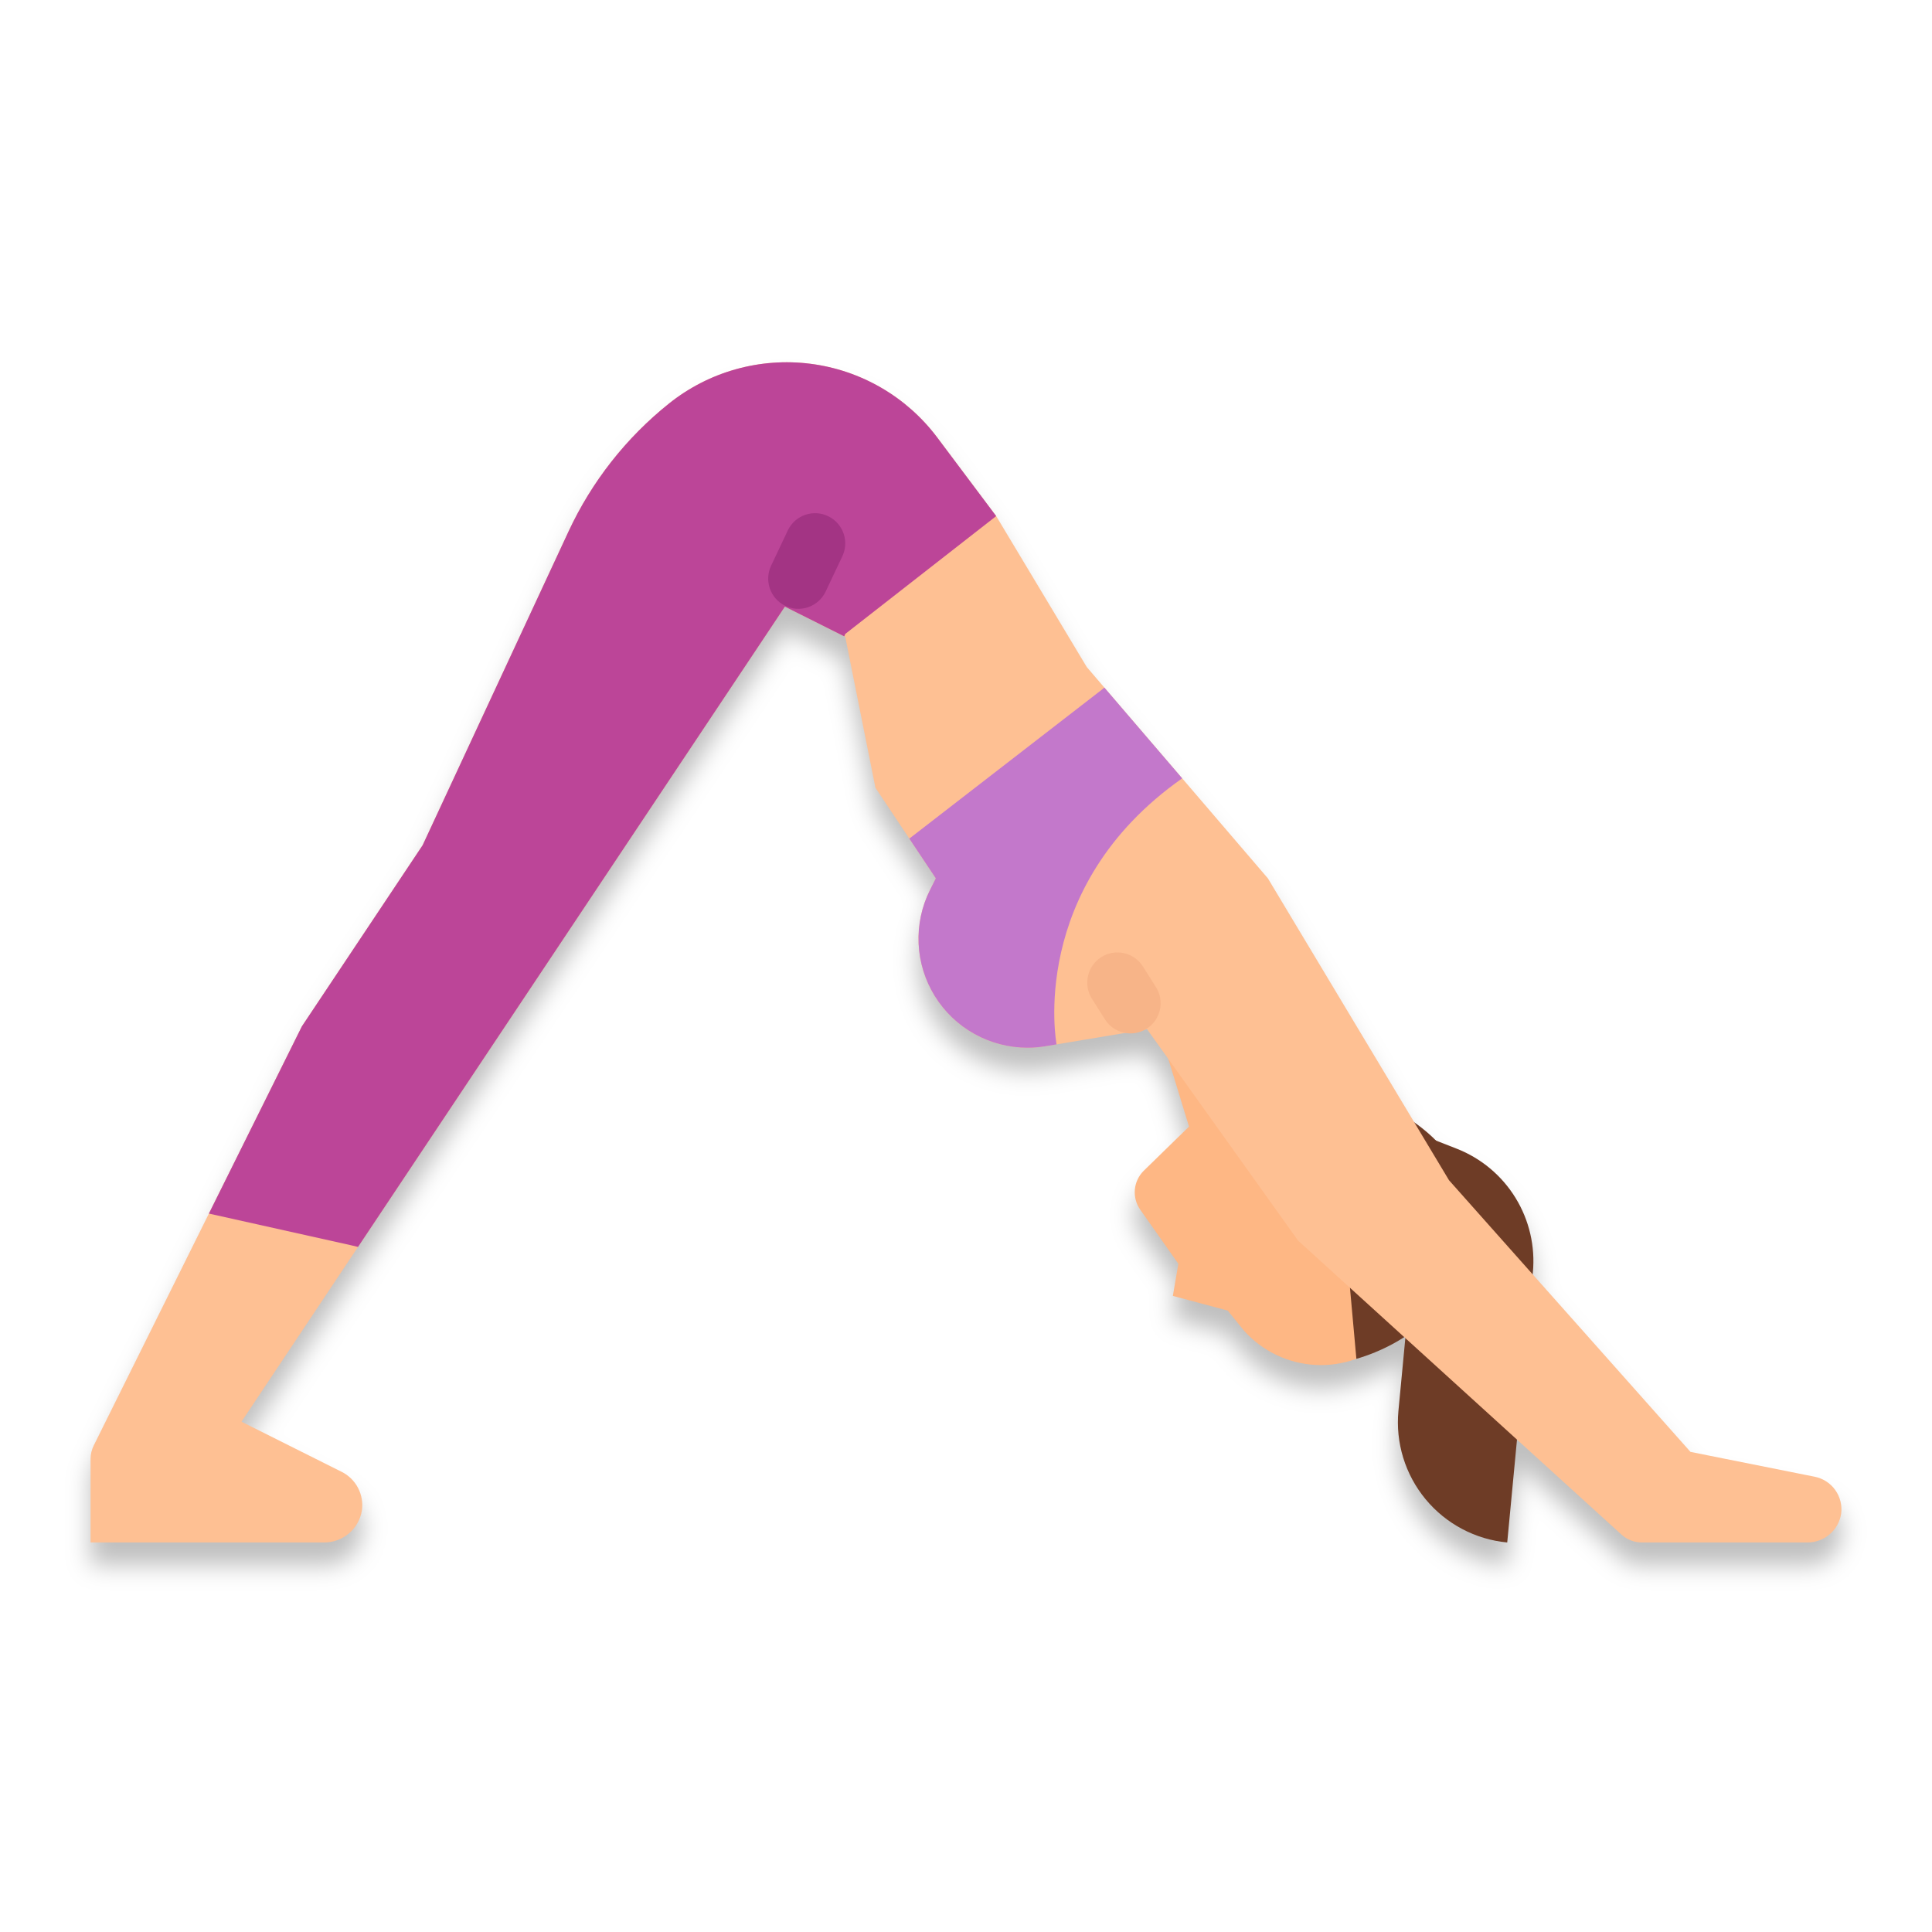
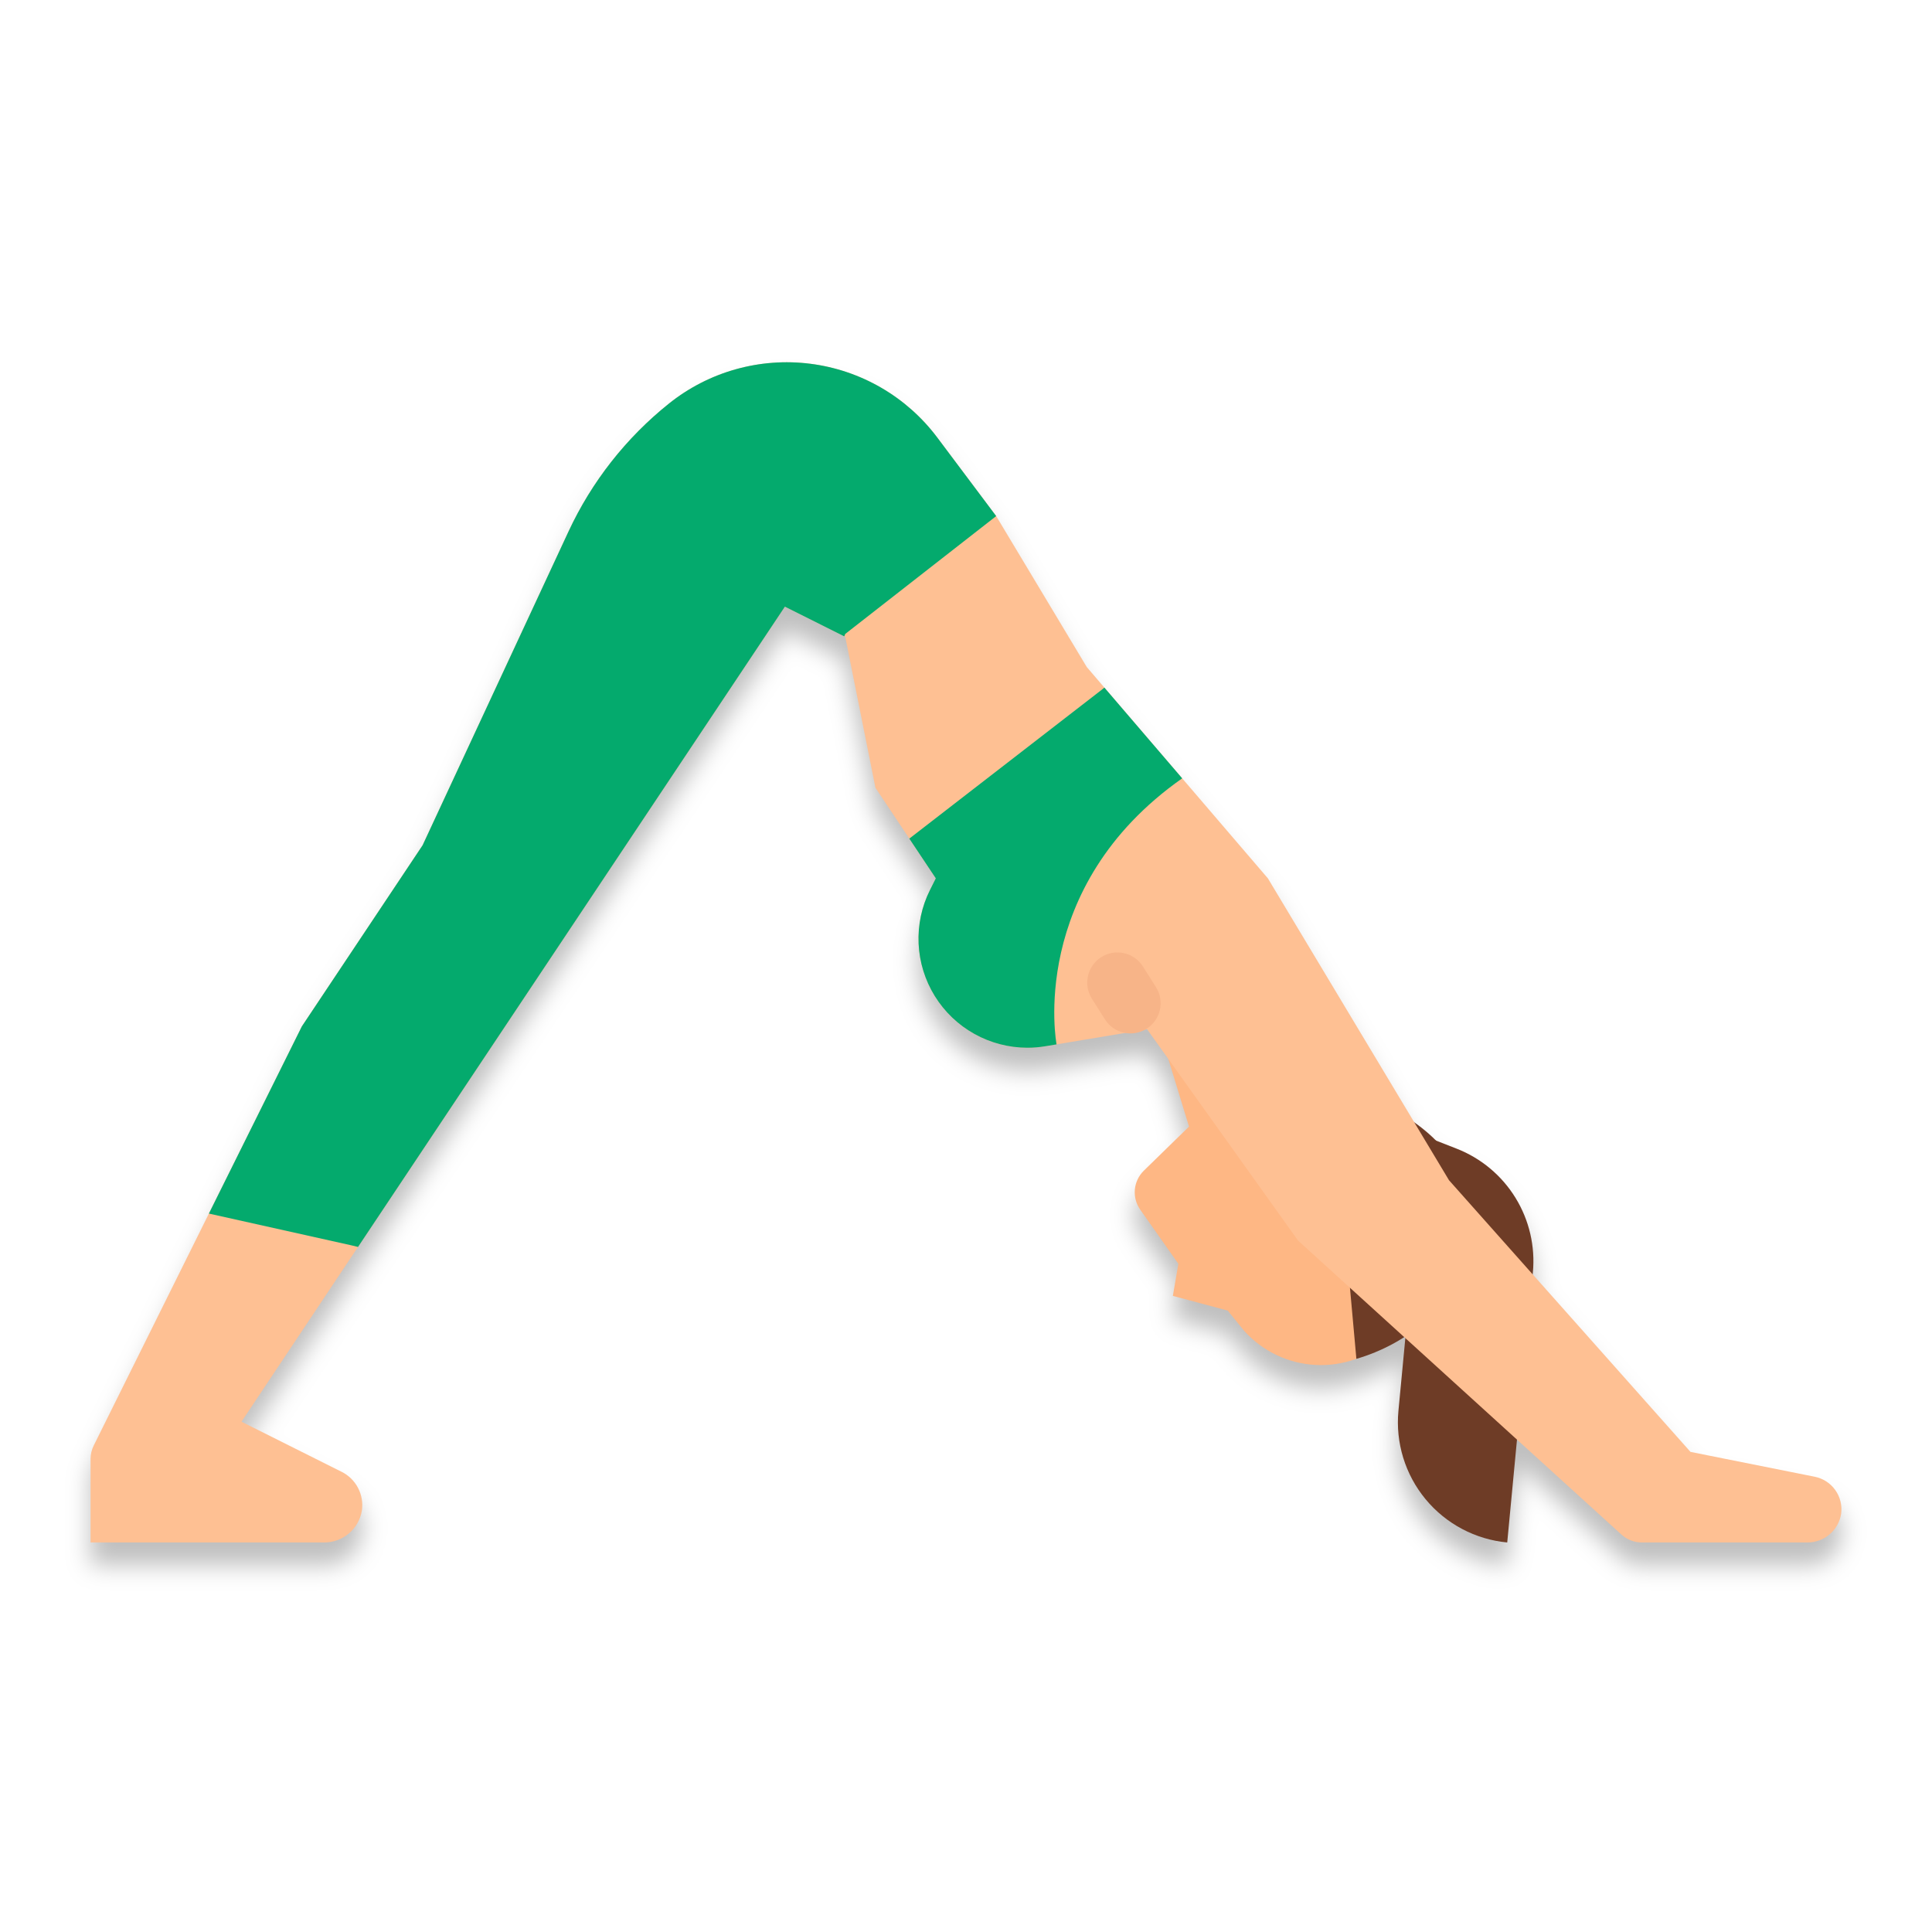
<svg xmlns="http://www.w3.org/2000/svg" width="340" height="340" viewBox="0 0 340 340" fill="none">
  <g filter="url(#filter0_d)">
    <path d="M233.75 209.757L244.2 218.253C245.557 219.357 246.62 220.778 247.296 222.392C247.972 224.005 248.239 225.76 248.074 227.501L246.101 248.286C245.568 253.897 247.286 259.489 250.877 263.833C254.467 268.177 259.636 270.917 265.246 271.449L269.758 223.942C270.195 219.345 269.121 214.731 266.701 210.797C264.281 206.864 260.645 203.827 256.344 202.145L235.255 193.892L233.75 209.757Z" fill="#6E3C26" />
    <path d="M225.626 188.842C235.374 199.516 247.412 209.029 247.412 209.029C254.132 216.486 252.094 228.836 244.636 235.556C242.863 237.155 240.793 238.389 238.542 239.188C236.292 239.986 233.907 240.333 231.522 240.209C229.138 240.085 226.801 239.493 224.646 238.465C222.491 237.437 220.559 235.995 218.962 234.221L216.057 230.642L206.406 228.055L207.371 222.405L200.664 212.883C199.936 211.851 199.6 210.594 199.716 209.336C199.832 208.079 200.392 206.904 201.295 206.021L209.246 198.261L201.172 171.859L218.385 163.455L225.626 188.842Z" fill="#FEB784" />
    <path d="M229.385 202.068L236.823 203.172C238.342 203.25 239.783 203.869 240.886 204.916C241.989 205.963 242.682 207.37 242.839 208.883C242.997 210.396 242.609 211.915 241.745 213.167C240.881 214.419 239.598 215.321 238.127 215.71L236.621 216.109L238.7 239.134C247.06 236.724 258.974 229.325 258.678 214.282C258.262 193.105 225.626 188.841 225.626 188.841L229.385 202.068Z" fill="#6E3C26" />
    <path d="M324.013 266.377C323.795 267.804 323.068 269.103 321.966 270.035C320.865 270.967 319.463 271.47 318.02 271.449H288.929C287.607 271.449 286.333 270.956 285.355 270.068L228.438 218.324L201.875 181.136L185.938 183.793L183.972 184.118C182.928 184.295 181.87 184.384 180.811 184.384C177.542 184.381 174.328 183.544 171.473 181.95C168.619 180.357 166.219 178.061 164.501 175.279C162.784 172.498 161.805 169.324 161.659 166.058C161.512 162.792 162.203 159.543 163.665 156.619L164.688 154.574L160.026 147.581L154.063 138.636L148.75 112.074L148.577 111.988L138.125 106.761L63.006 219.44L42.5 250.199L60.118 259.011C61.357 259.629 62.369 260.622 63.01 261.85C63.65 263.078 63.886 264.476 63.684 265.846C63.42 267.428 62.598 268.862 61.368 269.89C60.138 270.918 58.58 271.471 56.977 271.449H15.938V256.758C15.938 255.938 16.127 255.129 16.492 254.395L36.763 213.569L53.125 180.625L74.375 148.75L100.054 93.527C104.132 84.76 110.182 77.055 117.732 71.015C121.199 68.241 125.187 66.192 129.461 64.99C133.735 63.788 138.207 63.456 142.612 64.016C147.016 64.575 151.264 66.014 155.102 68.246C158.939 70.478 162.29 73.459 164.953 77.011L175.313 90.824L182.119 102.166L191.25 117.386L194.351 121.006L208.044 136.976L223.125 154.574L255 207.699L297.5 255.511L319.368 259.881C320.821 260.174 322.109 261.007 322.971 262.213C323.834 263.419 324.206 264.907 324.013 266.377V266.377Z" fill="#FEC093" />
    <path d="M201.137 170.087C199.57 167.608 196.29 166.868 193.811 168.435C191.331 170.002 190.592 173.282 192.158 175.761L194.453 179.392C196.02 181.872 199.3 182.611 201.779 181.045C204.259 179.478 204.998 176.198 203.432 173.719L201.137 170.087Z" fill="#F7B488" />
-     <path d="M185.938 183.793L183.972 184.118C182.928 184.295 181.87 184.384 180.811 184.384C177.542 184.381 174.328 183.544 171.473 181.951C168.619 180.357 166.219 178.061 164.501 175.279C162.784 172.498 161.805 169.324 161.659 166.058C161.512 162.792 162.203 159.543 163.665 156.619L164.688 154.574L160.026 147.581L193.906 121.371L194.351 121.006L208.044 136.976C180.685 156.221 185.938 183.793 185.938 183.793Z" fill="#C378CB" />
-     <path d="M175.312 90.824L148.75 111.563L148.577 111.988L138.125 106.761L63.006 219.44L61.758 219.141L36.763 213.569L53.125 180.625L74.375 148.75L100.054 93.527C104.132 84.76 110.182 77.055 117.732 71.015C121.198 68.241 125.187 66.192 129.461 64.99C133.735 63.788 138.207 63.456 142.612 64.016C147.016 64.575 151.264 66.014 155.101 68.246C158.939 70.478 162.289 73.459 164.953 77.011L175.312 90.824Z" fill="#BC4598" />
-     <path d="M138.125 106.582C136.865 105.952 135.906 104.847 135.461 103.51C135.015 102.174 135.119 100.715 135.749 99.455L138.685 93.25C139.315 91.99 140.42 91.032 141.756 90.586C143.093 90.141 144.552 90.244 145.812 90.874C147.072 91.504 148.031 92.609 148.476 93.946C148.922 95.282 148.818 96.741 148.188 98.002L145.252 104.206C144.622 105.466 143.517 106.425 142.181 106.87C140.844 107.316 139.385 107.212 138.125 106.582Z" fill="#A33484" />
+     <path d="M185.938 183.793L183.972 184.118C182.928 184.295 181.87 184.384 180.811 184.384C177.542 184.381 174.328 183.544 171.473 181.951C168.619 180.357 166.219 178.061 164.501 175.279C162.784 172.498 161.805 169.324 161.659 166.058C161.512 162.792 162.203 159.543 163.665 156.619L164.688 154.574L160.026 147.581L193.906 121.371L194.351 121.006L208.044 136.976C180.685 156.221 185.938 183.793 185.938 183.793Z" fill="#04AA6D" />
+     <path d="M175.312 90.824L148.75 111.563L148.577 111.988L138.125 106.761L63.006 219.44L61.758 219.141L36.763 213.569L53.125 180.625L74.375 148.75L100.054 93.527C104.132 84.76 110.182 77.055 117.732 71.015C121.198 68.241 125.187 66.192 129.461 64.99C133.735 63.788 138.207 63.456 142.612 64.016C147.016 64.575 151.264 66.014 155.101 68.246C158.939 70.478 162.289 73.459 164.953 77.011L175.312 90.824Z" fill="#04AA6D" />
+     <path d="M138.125 106.582C136.865 105.952 135.906 104.847 135.461 103.51C135.015 102.174 135.119 100.715 135.749 99.455L138.685 93.25C139.315 91.99 140.42 91.032 141.756 90.586C143.093 90.141 144.552 90.244 145.812 90.874C147.072 91.504 148.031 92.609 148.476 93.946C148.922 95.282 148.818 96.741 148.188 98.002L145.252 104.206C144.622 105.466 143.517 106.425 142.181 106.87C140.844 107.316 139.385 107.212 138.125 106.582Z" fill="#04AA6D" />
  </g>
  <defs>
    <filter id="filter0_d" x="-4" y="0" width="348" height="348" filterUnits="userSpaceOnUse" color-interpolation-filters="sRGB">
      <feFlood flood-opacity="0" result="BackgroundImageFix" />
      <feColorMatrix in="SourceAlpha" type="matrix" values="0 0 0 0 0 0 0 0 0 0 0 0 0 0 0 0 0 0 127 0" />
      <feOffset dy="4" />
      <feGaussianBlur stdDeviation="2" />
      <feColorMatrix type="matrix" values="0 0 0 0 0 0 0 0 0 0 0 0 0 0 0 0 0 0 0.25 0" />
      <feBlend mode="normal" in2="BackgroundImageFix" result="effect1_dropShadow" />
      <feBlend mode="normal" in="SourceGraphic" in2="effect1_dropShadow" result="shape" />
    </filter>
  </defs>
</svg>
